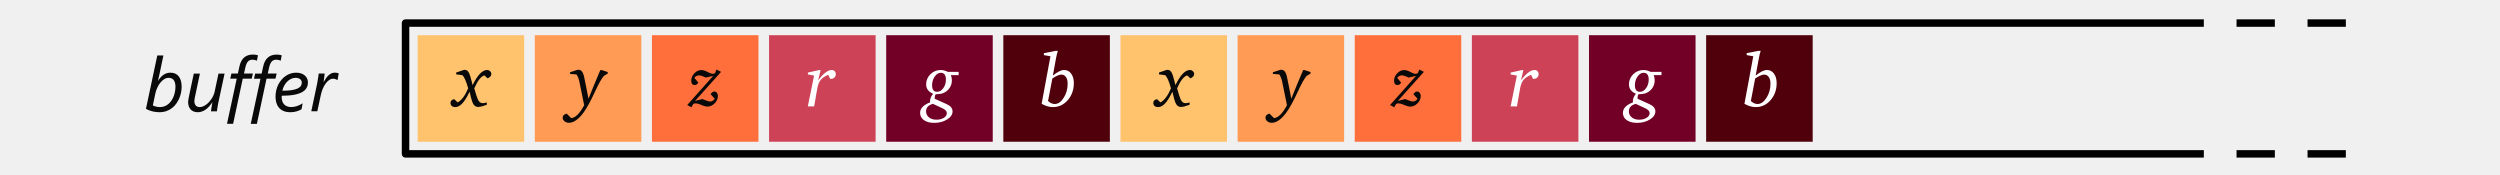
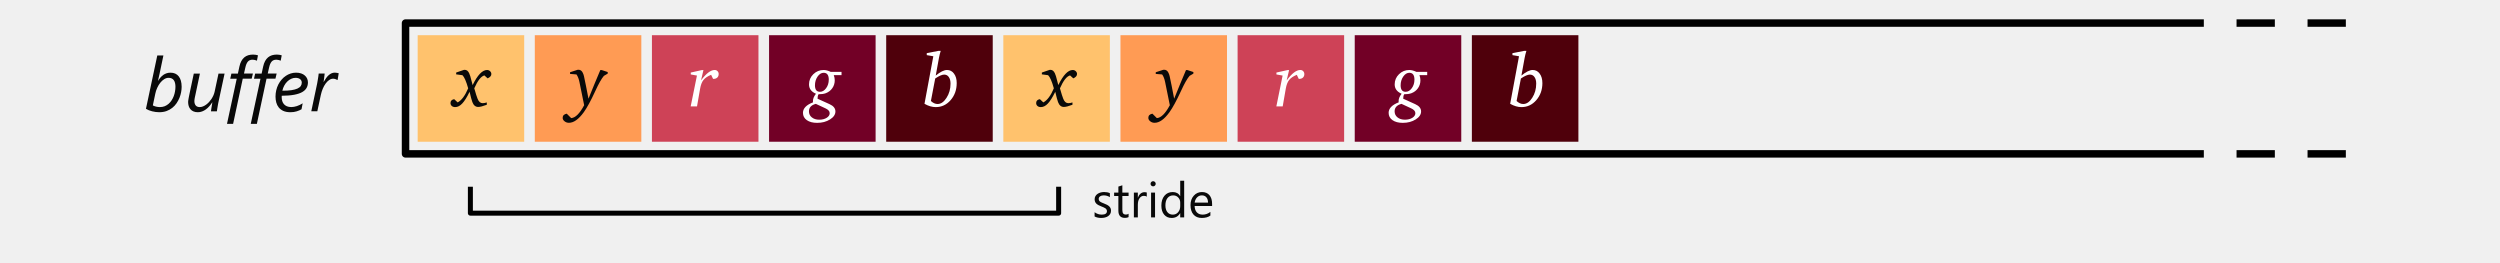
- <svg xmlns="http://www.w3.org/2000/svg" width="200mm" height="14mm" viewBox="0 0 150 10.5" version="1.1" id="svg45051" xml:space="preserve">
+ <svg xmlns="http://www.w3.org/2000/svg" width="200mm" height="21mm" viewBox="0 0 150 15.75" version="1.1" id="svg45051" xml:space="preserve">
  <defs id="defs45048">
    <clipPath clipPathUnits="userSpaceOnUse" id="clipPath36213">
      <path style="fill:#c8c8c8;fill-opacity:1;stroke:none;stroke-width:0.266;stroke-linejoin:round;stroke-dasharray:none;stroke-opacity:1" d="m 1.693,1.552 v 4.792 l 5.322,2.779e-4 V 1.301 Z" id="path36215" />
    </clipPath>
    <g id="id-33d38a86-213f-4216-83fe-e5d3aaf5a9a0-7">
      <g id="id-63081c7e-d8f8-4499-af6a-5584df8cef2c-8" />
      <g id="id-89c9330e-e3e8-40ee-a9c4-adcd40504994-4">
        <path d="m 2.578,-6.812 c 0,0 0,-0.109 -0.141,-0.109 -0.219,0 -0.953,0.078 -1.219,0.109 -0.078,0 -0.188,0.016 -0.188,0.203 0,0.109 0.109,0.109 0.25,0.109 0.484,0 0.5,0.094 0.5,0.172 L 1.75,-6.125 0.484,-1.141 C 0.453,-1.031 0.438,-0.969 0.438,-0.812 c 0,0.578 0.438,0.922 0.906,0.922 0.328,0 0.578,-0.203 0.75,-0.562 0.172,-0.375 0.297,-0.953 0.297,-0.969 0,-0.109 -0.094,-0.109 -0.125,-0.109 -0.094,0 -0.109,0.047 -0.125,0.188 C 1.969,-0.703 1.781,-0.109 1.375,-0.109 c -0.297,0 -0.297,-0.312 -0.297,-0.453 0,-0.25 0.016,-0.297 0.062,-0.484 z m 0,0" id="id-afb6c5ea-f609-4038-81a3-b442c04c5ccb-0" />
      </g>
    </g>
    <g id="id-55b47f2a-5c53-4407-8cc8-4ebd0b246e83-4">
      <g id="id-22311807-f4f7-4eb3-8e47-32da44d9ab5c-0" />
      <g id="id-e0a4b2e1-1d49-41ac-8a2b-695fdf429c38-1">
        <path d="m 4.75,-2.359 c 0,-1.562 -0.922,-2.047 -1.656,-2.047 -1.375,0 -2.688,1.422 -2.688,2.828 0,0.938 0.594,1.688 1.625,1.688 0.625,0 1.344,-0.234 2.094,-0.844 0.125,0.531 0.453,0.844 0.906,0.844 0.531,0 0.844,-0.547 0.844,-0.703 0,-0.078 -0.062,-0.109 -0.125,-0.109 -0.062,0 -0.094,0.031 -0.125,0.109 -0.188,0.484 -0.547,0.484 -0.562,0.484 -0.312,0 -0.312,-0.781 -0.312,-1.016 0,-0.203 0,-0.234 0.109,-0.344 C 5.797,-2.656 6,-3.812 6,-3.812 6,-3.844 5.984,-3.922 5.875,-3.922 c -0.094,0 -0.094,0.031 -0.141,0.219 -0.188,0.625 -0.516,1.375 -0.984,1.969 z m -0.656,1.375 c -0.891,0.766 -1.656,0.875 -2.047,0.875 -0.594,0 -0.906,-0.453 -0.906,-1.094 0,-0.484 0.266,-1.562 0.578,-2.062 C 2.188,-4 2.734,-4.188 3.078,-4.188 c 0.984,0 0.984,1.312 0.984,2.078 0,0.375 0,0.953 0.031,1.125 z m 0,0" id="id-91dcec1b-b5af-4567-bde2-8eff75e689b9-5" />
      </g>
    </g>
  </defs>
  <g id="layer1">
-     <g aria-label="buffer" transform="scale(1.000053,0.9999469)" id="text2075" style="font-size:4.527px;line-height:1.25;font-family:'Lucida Console';-inkscape-font-specification:'Lucida Console';letter-spacing:0px;word-spacing:0px;fill:#090909;stroke-width:0.255">
-       <path d="m 10.898,5.207 q 0,0.15 -0.031,0.323 -0.031,0.17 -0.099,0.34 -0.069,0.168 -0.175,0.325 -0.106,0.157 -0.256,0.276 -0.148,0.119 -0.345,0.192 -0.195,0.071 -0.442,0.071 -0.102,0 -0.21,-0.015 Q 9.232,6.706 9.128,6.679 9.024,6.652 8.929,6.615 8.834,6.577 8.757,6.529 L 9.437,3.328 H 9.804 L 9.577,4.411 Q 9.552,4.52 9.526,4.639 9.502,4.758 9.477,4.851 h 0.004 q 0.071,-0.113 0.15,-0.203 0.08,-0.091 0.17,-0.155 0.093,-0.064 0.197,-0.097 0.106,-0.035 0.23,-0.035 0.323,0 0.495,0.221 0.175,0.221 0.175,0.626 z m -0.371,0.009 q 0,-0.126 -0.024,-0.228 -0.022,-0.102 -0.073,-0.172 -0.049,-0.071 -0.126,-0.108 -0.077,-0.038 -0.188,-0.038 -0.139,0 -0.267,0.082 Q 9.72,4.833 9.614,4.968 9.508,5.103 9.431,5.273 9.353,5.443 9.318,5.62 L 9.17,6.325 q 0.075,0.042 0.188,0.071 0.115,0.029 0.236,0.029 0.157,0 0.287,-0.051 0.13,-0.053 0.234,-0.144 0.104,-0.091 0.181,-0.21 0.077,-0.119 0.128,-0.252 0.051,-0.135 0.075,-0.276 0.027,-0.144 0.027,-0.276 z" style="font-style:italic;font-family:'Segoe UI';-inkscape-font-specification:'Segoe UI Italic'" id="path5004" />
-       <path d="m 13.126,6.036 q -0.02,0.086 -0.038,0.179 -0.015,0.093 -0.031,0.179 -0.015,0.086 -0.027,0.161 -0.011,0.075 -0.018,0.124 h -0.354 q 0.011,-0.086 0.024,-0.179 0.015,-0.095 0.029,-0.175 0.015,-0.093 0.029,-0.181 h -0.009 q -0.077,0.122 -0.172,0.23 -0.093,0.106 -0.203,0.188 -0.108,0.08 -0.232,0.126 -0.122,0.046 -0.254,0.046 -0.146,0 -0.256,-0.046 -0.108,-0.044 -0.181,-0.126 -0.073,-0.082 -0.111,-0.197 -0.035,-0.115 -0.035,-0.256 0,-0.029 0.009,-0.086 0.009,-0.057 0.02,-0.124 0.011,-0.066 0.024,-0.13 0.015,-0.066 0.024,-0.113 l 0.263,-1.24 h 0.367 l -0.281,1.326 q -0.009,0.035 -0.018,0.082 -0.009,0.046 -0.018,0.093 -0.007,0.046 -0.011,0.086 -0.004,0.038 -0.004,0.06 0,0.166 0.08,0.265 0.082,0.097 0.243,0.097 0.097,0 0.195,-0.04 0.097,-0.04 0.188,-0.106 0.093,-0.069 0.175,-0.157 0.082,-0.091 0.148,-0.19 0.066,-0.102 0.113,-0.208 0.046,-0.106 0.069,-0.203 l 0.236,-1.105 h 0.365 z" style="font-style:italic;font-family:'Segoe UI';-inkscape-font-specification:'Segoe UI Italic'" id="path5006" />
-       <path d="m 15.416,3.642 q -0.022,-0.011 -0.053,-0.02 -0.031,-0.011 -0.066,-0.02 -0.035,-0.009 -0.075,-0.013 -0.038,-0.007 -0.073,-0.007 -0.181,0 -0.281,0.119 -0.097,0.117 -0.148,0.351 l -0.082,0.362 h 0.535 l -0.073,0.307 h -0.535 l -0.579,2.708 h -0.367 l 0.584,-2.708 h -0.389 l 0.069,-0.307 h 0.389 l 0.091,-0.42 q 0.042,-0.195 0.117,-0.332 0.075,-0.137 0.179,-0.223 0.104,-0.086 0.234,-0.126 0.133,-0.04 0.29,-0.04 0.082,0 0.159,0.013 0.08,0.013 0.135,0.031 z" style="font-style:italic;font-family:'Segoe UI';-inkscape-font-specification:'Segoe UI Italic'" id="path5008" />
-       <path d="m 16.842,3.642 q -0.022,-0.011 -0.053,-0.02 -0.031,-0.011 -0.066,-0.02 -0.035,-0.009 -0.075,-0.013 -0.038,-0.007 -0.073,-0.007 -0.181,0 -0.281,0.119 -0.097,0.117 -0.148,0.351 l -0.082,0.362 h 0.535 l -0.073,0.307 H 15.991 L 15.412,7.431 H 15.045 L 15.628,4.723 h -0.389 l 0.069,-0.307 h 0.389 l 0.091,-0.42 q 0.042,-0.195 0.117,-0.332 0.075,-0.137 0.179,-0.223 0.104,-0.086 0.234,-0.126 0.133,-0.04 0.29,-0.04 0.082,0 0.159,0.013 0.08,0.013 0.135,0.031 z" style="font-style:italic;font-family:'Segoe UI';-inkscape-font-specification:'Segoe UI Italic'" id="path5010" />
-       <path d="m 18.475,4.946 q 0,0.179 -0.08,0.327 -0.08,0.146 -0.263,0.252 -0.183,0.104 -0.484,0.161 -0.301,0.057 -0.743,0.06 -0.004,0.024 -0.004,0.051 0,0.024 0,0.044 0,0.119 0.033,0.225 0.033,0.106 0.102,0.186 0.071,0.08 0.179,0.126 0.111,0.046 0.261,0.046 0.153,0 0.334,-0.057 0.183,-0.06 0.349,-0.168 l -0.069,0.358 q -0.122,0.071 -0.29,0.124 -0.168,0.053 -0.376,0.053 -0.25,0 -0.422,-0.077 -0.17,-0.077 -0.276,-0.206 -0.104,-0.13 -0.15,-0.298 -0.046,-0.17 -0.046,-0.356 0,-0.199 0.044,-0.382 0.044,-0.186 0.124,-0.345 0.082,-0.159 0.195,-0.29 0.113,-0.133 0.25,-0.225 0.137,-0.093 0.294,-0.144 0.157,-0.051 0.325,-0.051 0.175,0 0.307,0.046 0.135,0.046 0.223,0.128 0.091,0.08 0.137,0.186 0.046,0.106 0.046,0.225 z m -0.369,0.018 q 0,-0.139 -0.104,-0.217 -0.102,-0.077 -0.272,-0.077 -0.135,0 -0.261,0.06 -0.126,0.057 -0.232,0.161 -0.106,0.102 -0.183,0.245 -0.077,0.141 -0.113,0.307 0.316,0 0.537,-0.031 0.221,-0.033 0.36,-0.095 0.139,-0.062 0.203,-0.15 0.064,-0.091 0.064,-0.203 z" style="font-style:italic;font-family:'Segoe UI';-inkscape-font-specification:'Segoe UI Italic'" id="path5012" />
-       <path d="m 20.255,4.8 h -0.009 q -0.044,-0.027 -0.117,-0.051 -0.071,-0.027 -0.141,-0.027 -0.128,0 -0.245,0.084 -0.117,0.082 -0.214,0.219 -0.095,0.135 -0.168,0.309 -0.071,0.175 -0.111,0.358 l -0.212,0.986 h -0.362 l 0.318,-1.503 q 0.02,-0.093 0.04,-0.195 0.02,-0.102 0.035,-0.203 0.018,-0.102 0.031,-0.195 0.013,-0.093 0.02,-0.168 h 0.358 q -0.007,0.066 -0.015,0.141 -0.009,0.073 -0.018,0.144 -0.009,0.069 -0.018,0.126 -0.009,0.055 -0.013,0.086 h 0.009 q 0.071,-0.126 0.144,-0.228 0.073,-0.102 0.153,-0.172 0.082,-0.073 0.172,-0.113 0.091,-0.04 0.197,-0.04 0.062,0 0.122,0.013 0.062,0.011 0.111,0.024 z" style="font-style:italic;font-family:'Segoe UI';-inkscape-font-specification:'Segoe UI Italic'" id="path5014" />
+     <g aria-label="buffer" transform="scale(1.000053,0.9999469)" id="text2075" style="font-size:4.527px;line-height:1.25;font-family:'Lucida Console';-inkscape-font-specification:'Lucida Console';letter-spacing:0px;word-spacing:0px;fill:#090909;fill-opacity:1;stroke-width:0.255">
+       <path d="m 10.898,5.207 q 0,0.15 -0.031,0.323 -0.031,0.17 -0.099,0.34 -0.069,0.168 -0.175,0.325 -0.106,0.157 -0.256,0.276 -0.148,0.119 -0.345,0.192 -0.195,0.071 -0.442,0.071 -0.102,0 -0.21,-0.015 Q 9.232,6.706 9.128,6.679 9.024,6.652 8.929,6.615 8.834,6.577 8.757,6.529 L 9.437,3.328 H 9.804 L 9.577,4.411 Q 9.552,4.52 9.526,4.639 9.502,4.758 9.477,4.851 h 0.004 q 0.071,-0.113 0.15,-0.203 0.08,-0.091 0.17,-0.155 0.093,-0.064 0.197,-0.097 0.106,-0.035 0.23,-0.035 0.323,0 0.495,0.221 0.175,0.221 0.175,0.626 z m -0.371,0.009 q 0,-0.126 -0.024,-0.228 -0.022,-0.102 -0.073,-0.172 -0.049,-0.071 -0.126,-0.108 -0.077,-0.038 -0.188,-0.038 -0.139,0 -0.267,0.082 Q 9.72,4.833 9.614,4.968 9.508,5.103 9.431,5.273 9.353,5.443 9.318,5.62 L 9.17,6.325 q 0.075,0.042 0.188,0.071 0.115,0.029 0.236,0.029 0.157,0 0.287,-0.051 0.13,-0.053 0.234,-0.144 0.104,-0.091 0.181,-0.21 0.077,-0.119 0.128,-0.252 0.051,-0.135 0.075,-0.276 0.027,-0.144 0.027,-0.276 z" style="font-style:italic;font-family:'Segoe UI';-inkscape-font-specification:'Segoe UI Italic';fill:#090909;fill-opacity:1" id="path5004" />
+       <path d="m 13.126,6.036 q -0.02,0.086 -0.038,0.179 -0.015,0.093 -0.031,0.179 -0.015,0.086 -0.027,0.161 -0.011,0.075 -0.018,0.124 h -0.354 q 0.011,-0.086 0.024,-0.179 0.015,-0.095 0.029,-0.175 0.015,-0.093 0.029,-0.181 h -0.009 q -0.077,0.122 -0.172,0.23 -0.093,0.106 -0.203,0.188 -0.108,0.08 -0.232,0.126 -0.122,0.046 -0.254,0.046 -0.146,0 -0.256,-0.046 -0.108,-0.044 -0.181,-0.126 -0.073,-0.082 -0.111,-0.197 -0.035,-0.115 -0.035,-0.256 0,-0.029 0.009,-0.086 0.009,-0.057 0.02,-0.124 0.011,-0.066 0.024,-0.13 0.015,-0.066 0.024,-0.113 l 0.263,-1.24 h 0.367 l -0.281,1.326 q -0.009,0.035 -0.018,0.082 -0.009,0.046 -0.018,0.093 -0.007,0.046 -0.011,0.086 -0.004,0.038 -0.004,0.06 0,0.166 0.08,0.265 0.082,0.097 0.243,0.097 0.097,0 0.195,-0.04 0.097,-0.04 0.188,-0.106 0.093,-0.069 0.175,-0.157 0.082,-0.091 0.148,-0.19 0.066,-0.102 0.113,-0.208 0.046,-0.106 0.069,-0.203 l 0.236,-1.105 h 0.365 z" style="font-style:italic;font-family:'Segoe UI';-inkscape-font-specification:'Segoe UI Italic';fill:#090909;fill-opacity:1" id="path5006" />
+       <path d="m 15.416,3.642 q -0.022,-0.011 -0.053,-0.02 -0.031,-0.011 -0.066,-0.02 -0.035,-0.009 -0.075,-0.013 -0.038,-0.007 -0.073,-0.007 -0.181,0 -0.281,0.119 -0.097,0.117 -0.148,0.351 l -0.082,0.362 h 0.535 l -0.073,0.307 H 14.565 L 13.986,7.431 h -0.367 l 0.584,-2.708 h -0.389 l 0.069,-0.307 h 0.389 l 0.091,-0.42 q 0.042,-0.195 0.117,-0.332 0.075,-0.137 0.179,-0.223 0.104,-0.086 0.234,-0.126 0.133,-0.04 0.29,-0.04 0.082,0 0.159,0.013 0.08,0.013 0.135,0.031 z" style="font-style:italic;font-family:'Segoe UI';-inkscape-font-specification:'Segoe UI Italic';fill:#090909;fill-opacity:1" id="path5008" />
+       <path d="M 16.842,3.642 Q 16.82,3.631 16.789,3.622 16.758,3.611 16.723,3.602 16.687,3.593 16.647,3.589 q -0.038,-0.007 -0.073,-0.007 -0.181,0 -0.281,0.119 -0.097,0.117 -0.148,0.351 l -0.082,0.362 h 0.535 l -0.073,0.307 H 15.991 L 15.412,7.431 H 15.045 L 15.628,4.723 h -0.389 l 0.069,-0.307 h 0.389 l 0.091,-0.42 q 0.042,-0.195 0.117,-0.332 0.075,-0.137 0.179,-0.223 0.104,-0.086 0.234,-0.126 0.133,-0.04 0.29,-0.04 0.082,0 0.159,0.013 0.08,0.013 0.135,0.031 z" style="font-style:italic;font-family:'Segoe UI';-inkscape-font-specification:'Segoe UI Italic';fill:#090909;fill-opacity:1" id="path5010" />
+       <path d="m 18.475,4.946 q 0,0.179 -0.08,0.327 -0.08,0.146 -0.263,0.252 -0.183,0.104 -0.484,0.161 -0.301,0.057 -0.743,0.06 -0.004,0.024 -0.004,0.051 0,0.024 0,0.044 0,0.119 0.033,0.225 0.033,0.106 0.102,0.186 0.071,0.08 0.179,0.126 0.111,0.046 0.261,0.046 0.153,0 0.334,-0.057 0.183,-0.06 0.349,-0.168 l -0.069,0.358 q -0.122,0.071 -0.29,0.124 -0.168,0.053 -0.376,0.053 -0.25,0 -0.422,-0.077 -0.17,-0.077 -0.276,-0.206 -0.104,-0.13 -0.15,-0.298 -0.046,-0.17 -0.046,-0.356 0,-0.199 0.044,-0.382 0.044,-0.186 0.124,-0.345 0.082,-0.159 0.195,-0.29 0.113,-0.133 0.25,-0.225 0.137,-0.093 0.294,-0.144 0.157,-0.051 0.325,-0.051 0.175,0 0.307,0.046 0.135,0.046 0.223,0.128 0.091,0.08 0.137,0.186 0.046,0.106 0.046,0.225 z m -0.369,0.018 q 0,-0.139 -0.104,-0.217 -0.102,-0.077 -0.272,-0.077 -0.135,0 -0.261,0.06 -0.126,0.057 -0.232,0.161 -0.106,0.102 -0.183,0.245 -0.077,0.141 -0.113,0.307 0.316,0 0.537,-0.031 0.221,-0.033 0.36,-0.095 0.139,-0.062 0.203,-0.15 0.064,-0.091 0.064,-0.203 z" style="font-style:italic;font-family:'Segoe UI';-inkscape-font-specification:'Segoe UI Italic';fill:#090909;fill-opacity:1" id="path5012" />
+       <path d="m 20.255,4.8 h -0.009 q -0.044,-0.027 -0.117,-0.051 -0.071,-0.027 -0.141,-0.027 -0.128,0 -0.245,0.084 -0.117,0.082 -0.214,0.219 -0.095,0.135 -0.168,0.309 -0.071,0.175 -0.111,0.358 l -0.212,0.986 h -0.362 l 0.318,-1.503 q 0.02,-0.093 0.04,-0.195 0.02,-0.102 0.035,-0.203 0.018,-0.102 0.031,-0.195 0.013,-0.093 0.02,-0.168 h 0.358 q -0.007,0.066 -0.015,0.141 -0.009,0.073 -0.018,0.144 -0.009,0.069 -0.018,0.126 -0.009,0.055 -0.013,0.086 h 0.009 q 0.071,-0.126 0.144,-0.228 0.073,-0.102 0.153,-0.172 0.082,-0.073 0.172,-0.113 0.091,-0.04 0.197,-0.04 0.062,0 0.122,0.013 0.062,0.011 0.111,0.024 z" style="font-style:italic;font-family:'Segoe UI';-inkscape-font-specification:'Segoe UI Italic';fill:#090909;fill-opacity:1" id="path5014" />
    </g>
    <rect style="opacity:1;fill:#ffc26d;fill-opacity:1;stroke-width:0.3;stroke-linejoin:round" id="rect732" width="6.392" height="6.392" x="25.06" y="2.112" rx="0" ry="0" />
    <rect style="opacity:1;fill:#ff9b54;fill-opacity:1;stroke-width:0.3;stroke-linejoin:round" id="rect2317" width="6.392" height="6.392" x="32.088" y="2.112" rx="0" ry="0" />
-     <rect style="opacity:1;fill:#ff6f3b;fill-opacity:1;stroke-width:0.3;stroke-linejoin:round" id="rect2319" width="6.392" height="6.392" x="39.116" y="2.112" rx="0" ry="0" />
-     <rect style="opacity:1;fill:#ce4257;fill-opacity:1;stroke-width:0.3;stroke-linejoin:round" id="rect2321" width="6.392" height="6.392" x="46.144" y="2.112" rx="0" ry="0" />
-     <rect style="opacity:1;fill:#720026;fill-opacity:1;stroke-width:0.3;stroke-linejoin:round" id="rect2323" width="6.392" height="6.392" x="53.172" y="2.112" rx="0" ry="0" />
-     <rect style="opacity:1;fill:#4f000b;fill-opacity:1;stroke-width:0.3;stroke-linejoin:round" id="rect2325" width="6.392" height="6.392" x="60.2" y="2.112" rx="0" ry="0" />
-     <rect style="opacity:1;fill:#ffc26d;fill-opacity:1;stroke-width:0.3;stroke-linejoin:round" id="rect3224" width="6.392" height="6.392" x="67.228" y="2.112" rx="0" ry="0" />
-     <rect style="opacity:1;fill:#ff9b54;fill-opacity:1;stroke-width:0.3;stroke-linejoin:round" id="rect3226" width="6.392" height="6.392" x="74.256" y="2.112" rx="0" ry="0" />
-     <rect style="opacity:1;fill:#ff6f3b;fill-opacity:1;stroke-width:0.3;stroke-linejoin:round" id="rect3228" width="6.392" height="6.392" x="81.284" y="2.112" rx="0" ry="0" />
-     <rect style="opacity:1;fill:#ce4257;fill-opacity:1;stroke-width:0.3;stroke-linejoin:round" id="rect3230" width="6.392" height="6.392" x="88.312" y="2.112" rx="0" ry="0" />
-     <rect style="opacity:1;fill:#720026;fill-opacity:1;stroke-width:0.3;stroke-linejoin:round" id="rect3232" width="6.392" height="6.392" x="95.341" y="2.112" rx="0" ry="0" />
-     <rect style="opacity:1;fill:#4f000b;fill-opacity:1;stroke-width:0.3;stroke-linejoin:round" id="rect3234" width="6.392" height="6.392" x="102.369" y="2.112" rx="0" ry="0" />
-     <g id="g2047" transform="translate(5.65788,-19.23968)">
+     <rect style="opacity:1;fill:#ce4257;fill-opacity:1;stroke-width:0.3;stroke-linejoin:round" id="rect2321" width="6.392" height="6.392" x="39.116" y="2.112" rx="0" ry="0" />
+     <rect style="opacity:1;fill:#720026;fill-opacity:1;stroke-width:0.3;stroke-linejoin:round" id="rect2323" width="6.392" height="6.392" x="46.144" y="2.112" rx="0" ry="0" />
+     <rect style="opacity:1;fill:#4f000b;fill-opacity:1;stroke-width:0.3;stroke-linejoin:round" id="rect2325" width="6.392" height="6.392" x="53.172" y="2.112" rx="0" ry="0" />
+     <rect style="opacity:1;fill:#ffc26d;fill-opacity:1;stroke-width:0.3;stroke-linejoin:round" id="rect3224" width="6.392" height="6.392" x="60.2" y="2.112" rx="0" ry="0" />
+     <rect style="opacity:1;fill:#ff9b54;fill-opacity:1;stroke-width:0.3;stroke-linejoin:round" id="rect3226" width="6.392" height="6.392" x="67.228" y="2.112" rx="0" ry="0" />
+     <rect style="opacity:1;fill:#ce4257;fill-opacity:1;stroke-width:0.3;stroke-linejoin:round" id="rect3230" width="6.392" height="6.392" x="74.256" y="2.112" rx="0" ry="0" />
+     <rect style="opacity:1;fill:#720026;fill-opacity:1;stroke-width:0.3;stroke-linejoin:round" id="rect3232" width="6.392" height="6.392" x="81.284" y="2.112" rx="0" ry="0" />
+     <rect style="opacity:1;fill:#4f000b;fill-opacity:1;stroke-width:0.3;stroke-linejoin:round" id="rect3234" width="6.392" height="6.392" x="88.312" y="2.112" rx="0" ry="0" />
+     <g id="g2047" transform="translate(5.65788,-19.23968)" style="stroke:#000000;stroke-opacity:1">
      <path style="opacity:1;fill:none;fill-opacity:1;stroke:#000000;stroke-width:0.45;stroke-linejoin:round;stroke-dasharray:none;stroke-opacity:1" d="M 126.572,28.472 H 18.674 l -1e-6,-7.848 H 126.572" id="path1936" />
      <path style="opacity:1;fill:none;fill-opacity:1;stroke:#000000;stroke-width:0.45;stroke-linejoin:round;stroke-dasharray:none;stroke-opacity:1" d="m 130.833,28.472 h -2.298 m 0,-7.848 h 2.298" id="path2036" />
      <path style="opacity:1;fill:none;fill-opacity:1;stroke:#000000;stroke-width:0.45;stroke-linejoin:round;stroke-dasharray:none;stroke-opacity:1" d="m 135.093,28.472 h -2.298 m 0,-7.848 h 2.298" id="path2042" />
    </g>
    <g aria-label="x" transform="scale(1.000053,0.9999469)" id="text3460" style="font-size:4.527px;line-height:1.25;font-family:'Lucida Console';-inkscape-font-specification:'Lucida Console';letter-spacing:0px;word-spacing:0px;fill:#090909;stroke-width:0.255">
-       <path d="m 29.479,4.444 q 0,0.158 -0.222,0.258 l -0.195,-0.177 q -0.303,0.081 -0.607,0.774 0.131,0.466 0.199,0.629 0.104,0.263 0.303,0.263 0.109,0 0.249,-0.045 v 0.14 q -0.344,0.131 -0.516,0.131 -0.24,0 -0.349,-0.29 -0.059,-0.154 -0.167,-0.62 -0.24,0.493 -0.444,0.706 -0.199,0.213 -0.421,0.213 -0.127,0 -0.204,-0.068 -0.077,-0.068 -0.077,-0.177 0,-0.19 0.222,-0.231 l 0.208,0.195 Q 27.813,5.956 28.089,5.299 27.912,4.67 27.745,4.512 L 27.369,4.462 V 4.353 L 27.826,4.195 q 0.023,-0.005 0.059,-0.005 0.167,0 0.263,0.204 0.041,0.091 0.068,0.181 0.027,0.091 0.14,0.53 0.444,-0.905 0.865,-0.905 0.109,0 0.181,0.072 0.077,0.068 0.077,0.172 z" style="font-style:italic;font-family:'Charter ITC TT';-inkscape-font-specification:'Charter ITC TT Italic'" id="path5017" />
+       <path d="m 29.479,4.444 q 0,0.158 -0.222,0.258 l -0.195,-0.177 q -0.303,0.081 -0.607,0.774 0.131,0.466 0.199,0.629 0.104,0.263 0.303,0.263 0.109,0 0.249,-0.045 V 6.286 q -0.344,0.131 -0.516,0.131 -0.24,0 -0.349,-0.29 -0.059,-0.154 -0.167,-0.62 -0.24,0.493 -0.444,0.706 -0.199,0.213 -0.421,0.213 -0.127,0 -0.204,-0.068 -0.077,-0.068 -0.077,-0.177 0,-0.19 0.222,-0.231 l 0.208,0.195 Q 27.813,5.956 28.089,5.299 27.912,4.67 27.745,4.512 L 27.369,4.462 V 4.353 L 27.826,4.195 q 0.023,-0.005 0.059,-0.005 0.167,0 0.263,0.204 0.041,0.091 0.068,0.181 0.027,0.091 0.14,0.53 0.444,-0.905 0.865,-0.905 0.109,0 0.181,0.072 0.077,0.068 0.077,0.172 z" style="font-style:italic;font-family:'Charter ITC TT';-inkscape-font-specification:'Charter ITC TT Italic'" id="path5017" />
    </g>
    <g aria-label="y" transform="scale(1.000053,0.9999469)" id="text3841" style="font-size:4.527px;line-height:1.25;font-family:'Lucida Console';-inkscape-font-specification:'Lucida Console';letter-spacing:0px;word-spacing:0px;fill:#090909;stroke-width:0.255">
      <path d="m 36.461,4.417 -0.231,0.136 q -0.213,0.249 -0.516,0.914 -0.398,0.865 -0.693,1.272 -0.457,0.629 -0.887,0.629 -0.154,0 -0.263,-0.091 -0.113,-0.086 -0.113,-0.208 0,-0.199 0.244,-0.249 l 0.267,0.267 q 0.38,-0.027 0.779,-0.774 L 34.768,4.937 Q 34.709,4.639 34.587,4.467 l -0.385,-0.032 v -0.1 l 0.444,-0.145 q 0.023,-0.005 0.059,-0.005 0.177,0 0.263,0.19 0.045,0.095 0.068,0.195 0.032,0.131 0.122,0.588 l 0.149,0.765 Q 35.642,5.087 36.017,4.204 h 0.086 l 0.358,0.118 z" style="font-style:italic;font-family:'Charter ITC TT';-inkscape-font-specification:'Charter ITC TT Italic'" id="path5020" />
    </g>
-     <g aria-label="z" transform="scale(1.000053,0.9999469)" id="text3845" style="font-size:4.527px;line-height:1.25;font-family:'Lucida Console';-inkscape-font-specification:'Lucida Console';letter-spacing:0px;word-spacing:0px;fill:#090909;stroke-width:0.255">
-       <path d="M 43.262,4.313 41.701,6.055 42.14,5.942 q 0.349,0.149 0.471,0.149 0.154,0 0.272,-0.163 L 42.633,5.653 q 0.1,-0.163 0.222,-0.163 0.091,0 0.154,0.077 0.063,0.077 0.063,0.19 0,0.249 -0.195,0.444 -0.19,0.195 -0.435,0.195 -0.104,0 -0.24,-0.05 -0.118,-0.045 -0.231,-0.091 -0.149,-0.054 -0.244,-0.054 -0.054,0 -0.136,0.041 l -0.109,0.195 -0.249,-0.136 1.557,-1.747 -0.448,0.1 q -0.263,-0.131 -0.403,-0.131 -0.163,0 -0.281,0.145 l 0.24,0.29 q -0.091,0.145 -0.213,0.145 -0.213,0 -0.213,-0.263 0,-0.244 0.186,-0.439 0.19,-0.199 0.426,-0.199 0.149,0 0.412,0.136 0.172,0.091 0.263,0.091 0.054,0 0.14,-0.036 l 0.086,-0.222 z" style="font-style:italic;font-family:'Charter ITC TT';-inkscape-font-specification:'Charter ITC TT Italic'" id="path5023" />
+     <g aria-label="r" transform="matrix(1.000053,0,0,0.9999469,-7.028103,0)" id="text3849" style="font-size:4.527px;line-height:1.25;font-family:'Lucida Console';-inkscape-font-specification:'Lucida Console';letter-spacing:0px;word-spacing:0px;fill:#ffffff;stroke-width:0.255">
+       <path d="m 50.145,4.444 q 0,0.131 -0.086,0.213 -0.086,0.077 -0.226,0.077 H 49.81 L 49.693,4.489 Q 49.38,4.616 49.236,4.797 49.091,4.978 49.032,5.322 L 48.846,6.386 H 48.466 L 48.842,4.534 48.471,4.467 V 4.353 l 0.67,-0.149 h 0.091 l -0.145,0.62 q 0.462,-0.625 0.819,-0.625 0.104,0 0.172,0.072 0.068,0.068 0.068,0.172 z" style="font-style:italic;font-family:'Charter ITC TT';-inkscape-font-specification:'Charter ITC TT Italic'" id="path5026" />
    </g>
-     <g aria-label="r" transform="scale(1.000053,0.9999469)" id="text3849" style="font-size:4.527px;line-height:1.25;font-family:'Lucida Console';-inkscape-font-specification:'Lucida Console';letter-spacing:0px;word-spacing:0px;fill:#ffffff;stroke-width:0.255">
-       <path d="m 50.145,4.444 q 0,0.131 -0.086,0.213 -0.086,0.077 -0.226,0.077 h -0.023 L 49.693,4.489 q -0.312,0.127 -0.457,0.308 -0.145,0.181 -0.204,0.525 l -0.186,1.064 h -0.38 l 0.376,-1.851 -0.371,-0.068 v -0.113 l 0.67,-0.149 h 0.091 l -0.145,0.62 q 0.462,-0.625 0.819,-0.625 0.104,0 0.172,0.072 0.068,0.068 0.068,0.172 z" style="font-style:italic;font-family:'Charter ITC TT';-inkscape-font-specification:'Charter ITC TT Italic'" id="path5026" />
-     </g>
-     <g aria-label="g" transform="scale(1.000053,0.9999469)" id="text3853" style="font-size:4.527px;line-height:1.25;font-family:'Lucida Console';-inkscape-font-specification:'Lucida Console';letter-spacing:0px;word-spacing:0px;fill:#ffffff;stroke-width:0.255">
+     <g aria-label="g" transform="matrix(1.000053,0,0,0.9999469,-7.028103,0)" id="text3853" style="font-size:4.527px;line-height:1.25;font-family:'Lucida Console';-inkscape-font-specification:'Lucida Console';letter-spacing:0px;word-spacing:0px;fill:#ffffff;stroke-width:0.255">
      <path d="m 57.517,4.507 h -0.466 q 0.059,0.163 0.059,0.308 0,0.267 -0.145,0.475 -0.145,0.208 -0.394,0.303 -0.172,0.063 -0.435,0.063 -0.059,0.104 -0.059,0.267 l 0.72,0.326 q 0.353,0.158 0.353,0.439 0,0.276 -0.326,0.48 -0.326,0.204 -0.77,0.204 -0.389,0 -0.62,-0.163 -0.231,-0.163 -0.231,-0.439 0,-0.398 0.602,-0.629 -0.004,-0.036 -0.004,-0.077 0,-0.208 0.181,-0.439 -0.416,-0.177 -0.416,-0.561 0,-0.358 0.258,-0.611 0.258,-0.253 0.62,-0.253 0.19,0 0.426,0.113 h 0.647 z m -0.765,0.276 q 0,-0.416 -0.308,-0.416 -0.208,0 -0.367,0.231 -0.154,0.226 -0.154,0.521 0,0.389 0.299,0.389 0.213,0 0.371,-0.217 0.158,-0.217 0.158,-0.507 z m 0.054,2.005 q 0,-0.172 -0.258,-0.29 L 55.974,6.232 q -0.412,0.109 -0.412,0.448 0,0.226 0.172,0.362 0.172,0.14 0.448,0.14 0.263,0 0.444,-0.113 0.181,-0.113 0.181,-0.281 z" style="font-style:italic;font-family:'Charter ITC TT';-inkscape-font-specification:'Charter ITC TT Italic'" id="path5029" />
    </g>
-     <g aria-label="b" transform="scale(1.000053,0.9999469)" id="text3857" style="font-size:4.527px;line-height:1.25;font-family:'Lucida Console';-inkscape-font-specification:'Lucida Console';letter-spacing:0px;word-spacing:0px;fill:#ffffff;stroke-width:0.255">
+     <g aria-label="b" transform="matrix(1.000053,0,0,0.9999469,-7.028103,0)" id="text3857" style="font-size:4.527px;line-height:1.25;font-family:'Lucida Console';-inkscape-font-specification:'Lucida Console';letter-spacing:0px;word-spacing:0px;fill:#ffffff;stroke-width:0.255">
      <path d="m 64.427,4.983 q 0,0.607 -0.367,1.028 -0.362,0.416 -0.892,0.416 -0.326,0 -0.674,-0.199 l 0.53,-2.852 -0.394,-0.068 V 3.19 l 0.688,-0.136 h 0.149 q -0.068,0.217 -0.104,0.416 L 63.169,4.534 q 0.412,-0.335 0.674,-0.335 0.263,0 0.421,0.217 0.163,0.217 0.163,0.566 z m -0.371,0.036 q 0,-0.253 -0.104,-0.398 -0.1,-0.145 -0.276,-0.145 -0.19,0 -0.539,0.235 l -0.258,1.349 q 0.195,0.181 0.398,0.181 0.303,0 0.539,-0.371 0.24,-0.371 0.24,-0.851 z" style="font-style:italic;font-family:'Charter ITC TT';-inkscape-font-specification:'Charter ITC TT Italic'" id="path5032" />
    </g>
-     <g aria-label="x" transform="scale(1.000053,0.9999469)" id="text3863" style="font-size:4.527px;line-height:1.25;font-family:'Lucida Console';-inkscape-font-specification:'Lucida Console';letter-spacing:0px;word-spacing:0px;fill:#090909;stroke-width:0.255">
-       <path d="m 71.645,4.444 q 0,0.158 -0.222,0.258 l -0.195,-0.177 q -0.303,0.081 -0.607,0.774 0.131,0.466 0.199,0.629 0.104,0.263 0.303,0.263 0.109,0 0.249,-0.045 v 0.14 q -0.344,0.131 -0.516,0.131 -0.24,0 -0.349,-0.29 -0.059,-0.154 -0.167,-0.62 -0.24,0.493 -0.444,0.706 -0.199,0.213 -0.421,0.213 -0.127,0 -0.204,-0.068 -0.077,-0.068 -0.077,-0.177 0,-0.19 0.222,-0.231 l 0.208,0.195 Q 69.979,5.956 70.255,5.299 70.079,4.67 69.911,4.512 L 69.536,4.462 V 4.353 L 69.993,4.195 q 0.023,-0.005 0.059,-0.005 0.167,0 0.263,0.204 0.041,0.091 0.068,0.181 0.027,0.091 0.14,0.53 0.444,-0.905 0.865,-0.905 0.109,0 0.181,0.072 0.077,0.068 0.077,0.172 z" style="font-style:italic;font-family:'Charter ITC TT';-inkscape-font-specification:'Charter ITC TT Italic'" id="path5035" />
+     <g aria-label="x" transform="matrix(1.000053,0,0,0.9999469,-7.028103,0)" id="text3863" style="font-size:4.527px;line-height:1.25;font-family:'Lucida Console';-inkscape-font-specification:'Lucida Console';letter-spacing:0px;word-spacing:0px;fill:#090909;stroke-width:0.255">
+       <path d="m 71.645,4.444 q 0,0.158 -0.222,0.258 l -0.195,-0.177 q -0.303,0.081 -0.607,0.774 0.131,0.466 0.199,0.629 0.104,0.263 0.303,0.263 0.109,0 0.249,-0.045 V 6.286 q -0.344,0.131 -0.516,0.131 -0.24,0 -0.349,-0.29 -0.059,-0.154 -0.167,-0.62 -0.24,0.493 -0.444,0.706 -0.199,0.213 -0.421,0.213 -0.127,0 -0.204,-0.068 -0.077,-0.068 -0.077,-0.177 0,-0.19 0.222,-0.231 l 0.208,0.195 Q 69.979,5.956 70.255,5.299 70.079,4.67 69.911,4.512 L 69.536,4.462 V 4.353 L 69.993,4.195 q 0.023,-0.005 0.059,-0.005 0.167,0 0.263,0.204 0.041,0.091 0.068,0.181 0.027,0.091 0.14,0.53 0.444,-0.905 0.865,-0.905 0.109,0 0.181,0.072 0.077,0.068 0.077,0.172 z" style="font-style:italic;font-family:'Charter ITC TT';-inkscape-font-specification:'Charter ITC TT Italic'" id="path5035" />
    </g>
-     <g aria-label="y" transform="scale(1.000053,0.9999469)" id="text3867" style="font-size:4.527px;line-height:1.25;font-family:'Lucida Console';-inkscape-font-specification:'Lucida Console';letter-spacing:0px;word-spacing:0px;fill:#090909;stroke-width:0.255">
+     <g aria-label="y" transform="matrix(1.000053,0,0,0.9999469,-7.028103,0)" id="text3867" style="font-size:4.527px;line-height:1.25;font-family:'Lucida Console';-inkscape-font-specification:'Lucida Console';letter-spacing:0px;word-spacing:0px;fill:#090909;stroke-width:0.255">
      <path d="m 78.627,4.417 -0.231,0.136 q -0.213,0.249 -0.516,0.914 -0.398,0.865 -0.693,1.272 -0.457,0.629 -0.887,0.629 -0.154,0 -0.263,-0.091 -0.113,-0.086 -0.113,-0.208 0,-0.199 0.244,-0.249 l 0.267,0.267 q 0.38,-0.027 0.779,-0.774 L 76.934,4.937 Q 76.876,4.639 76.753,4.467 L 76.369,4.435 v -0.1 l 0.444,-0.145 q 0.023,-0.005 0.059,-0.005 0.177,0 0.263,0.19 0.045,0.095 0.068,0.195 0.032,0.131 0.122,0.588 L 77.473,5.924 Q 77.808,5.087 78.184,4.204 h 0.086 l 0.358,0.118 z" style="font-style:italic;font-family:'Charter ITC TT';-inkscape-font-specification:'Charter ITC TT Italic'" id="path5038" />
    </g>
-     <g aria-label="z" transform="scale(1.000053,0.9999469)" id="text3871" style="font-size:4.527px;line-height:1.25;font-family:'Lucida Console';-inkscape-font-specification:'Lucida Console';letter-spacing:0px;word-spacing:0px;fill:#090909;stroke-width:0.255">
-       <path d="M 85.429,4.313 83.867,6.055 84.306,5.942 q 0.349,0.149 0.471,0.149 0.154,0 0.272,-0.163 L 84.8,5.653 q 0.1,-0.163 0.222,-0.163 0.091,0 0.154,0.077 0.063,0.077 0.063,0.19 0,0.249 -0.195,0.444 -0.19,0.195 -0.435,0.195 -0.104,0 -0.24,-0.05 -0.118,-0.045 -0.231,-0.091 -0.149,-0.054 -0.244,-0.054 -0.054,0 -0.136,0.041 l -0.109,0.195 -0.249,-0.136 1.557,-1.747 -0.448,0.1 q -0.263,-0.131 -0.403,-0.131 -0.163,0 -0.281,0.145 l 0.24,0.29 q -0.091,0.145 -0.213,0.145 -0.213,0 -0.213,-0.263 0,-0.244 0.186,-0.439 0.19,-0.199 0.426,-0.199 0.149,0 0.412,0.136 0.172,0.091 0.263,0.091 0.054,0 0.14,-0.036 l 0.086,-0.222 z" style="font-style:italic;font-family:'Charter ITC TT';-inkscape-font-specification:'Charter ITC TT Italic'" id="path5041" />
+     <g aria-label="r" transform="matrix(1.000053,0,0,0.9999469,-14.05621,0)" id="text3875" style="font-size:4.527px;line-height:1.25;font-family:'Lucida Console';-inkscape-font-specification:'Lucida Console';letter-spacing:0px;word-spacing:0px;fill:#ffffff;stroke-width:0.255">
+       <path d="m 92.312,4.444 q 0,0.131 -0.086,0.213 -0.086,0.077 -0.226,0.077 h -0.023 L 91.859,4.489 Q 91.547,4.616 91.402,4.797 91.257,4.978 91.198,5.322 L 91.013,6.386 H 90.632 L 91.008,4.534 90.637,4.467 V 4.353 l 0.67,-0.149 h 0.091 L 91.252,4.824 q 0.462,-0.625 0.819,-0.625 0.104,0 0.172,0.072 0.068,0.068 0.068,0.172 z" style="font-style:italic;font-family:'Charter ITC TT';-inkscape-font-specification:'Charter ITC TT Italic'" id="path5044" />
    </g>
-     <g aria-label="r" transform="scale(1.000053,0.9999469)" id="text3875" style="font-size:4.527px;line-height:1.25;font-family:'Lucida Console';-inkscape-font-specification:'Lucida Console';letter-spacing:0px;word-spacing:0px;fill:#ffffff;stroke-width:0.255">
-       <path d="m 92.312,4.444 q 0,0.131 -0.086,0.213 -0.086,0.077 -0.226,0.077 h -0.023 L 91.859,4.489 q -0.312,0.127 -0.457,0.308 -0.145,0.181 -0.204,0.525 l -0.186,1.064 h -0.38 l 0.376,-1.851 -0.371,-0.068 v -0.113 l 0.67,-0.149 h 0.091 l -0.145,0.62 q 0.462,-0.625 0.819,-0.625 0.104,0 0.172,0.072 0.068,0.068 0.068,0.172 z" style="font-style:italic;font-family:'Charter ITC TT';-inkscape-font-specification:'Charter ITC TT Italic'" id="path5044" />
-     </g>
-     <g aria-label="g" transform="scale(1.000053,0.9999469)" id="text3879" style="font-size:4.527px;line-height:1.25;font-family:'Lucida Console';-inkscape-font-specification:'Lucida Console';letter-spacing:0px;word-spacing:0px;fill:#ffffff;stroke-width:0.255">
+     <g aria-label="g" transform="matrix(1.000053,0,0,0.9999469,-14.05621,0)" id="text3879" style="font-size:4.527px;line-height:1.25;font-family:'Lucida Console';-inkscape-font-specification:'Lucida Console';letter-spacing:0px;word-spacing:0px;fill:#ffffff;stroke-width:0.255">
      <path d="M 99.683,4.507 H 99.217 q 0.059,0.163 0.059,0.308 0,0.267 -0.145,0.475 -0.145,0.208 -0.394,0.303 -0.172,0.063 -0.435,0.063 -0.059,0.104 -0.059,0.267 l 0.72,0.326 q 0.353,0.158 0.353,0.439 0,0.276 -0.326,0.48 -0.326,0.204 -0.77,0.204 -0.389,0 -0.62,-0.163 -0.231,-0.163 -0.231,-0.439 0,-0.398 0.602,-0.629 -0.004,-0.036 -0.004,-0.077 0,-0.208 0.181,-0.439 -0.416,-0.177 -0.416,-0.561 0,-0.358 0.258,-0.611 0.258,-0.253 0.62,-0.253 0.19,0 0.426,0.113 h 0.647 z m -0.765,0.276 q 0,-0.416 -0.308,-0.416 -0.208,0 -0.367,0.231 -0.154,0.226 -0.154,0.521 0,0.389 0.299,0.389 0.213,0 0.371,-0.217 0.158,-0.217 0.158,-0.507 z m 0.054,2.005 q 0,-0.172 -0.258,-0.29 L 98.14,6.232 q -0.412,0.109 -0.412,0.448 0,0.226 0.172,0.362 0.172,0.14 0.448,0.14 0.263,0 0.444,-0.113 0.181,-0.113 0.181,-0.281 z" style="font-style:italic;font-family:'Charter ITC TT';-inkscape-font-specification:'Charter ITC TT Italic'" id="path5047" />
    </g>
-     <g aria-label="b" transform="scale(1.000053,0.9999469)" id="text3883" style="font-size:4.527px;line-height:1.25;font-family:'Lucida Console';-inkscape-font-specification:'Lucida Console';letter-spacing:0px;word-spacing:0px;fill:#ffffff;stroke-width:0.255">
+     <g aria-label="b" transform="matrix(1.000053,0,0,0.9999469,-14.05621,0)" id="text3883" style="font-size:4.527px;line-height:1.25;font-family:'Lucida Console';-inkscape-font-specification:'Lucida Console';letter-spacing:0px;word-spacing:0px;fill:#ffffff;stroke-width:0.255">
      <path d="m 106.594,4.983 q 0,0.607 -0.367,1.028 -0.362,0.416 -0.892,0.416 -0.326,0 -0.674,-0.199 l 0.53,-2.852 -0.394,-0.068 V 3.19 l 0.688,-0.136 h 0.149 q -0.068,0.217 -0.104,0.416 l -0.195,1.064 q 0.412,-0.335 0.674,-0.335 0.263,0 0.421,0.217 0.163,0.217 0.163,0.566 z m -0.371,0.036 q 0,-0.253 -0.104,-0.398 -0.1,-0.145 -0.276,-0.145 -0.19,0 -0.539,0.235 l -0.258,1.349 q 0.195,0.181 0.398,0.181 0.303,0 0.539,-0.371 0.24,-0.371 0.24,-0.851 z" style="font-style:italic;font-family:'Charter ITC TT';-inkscape-font-specification:'Charter ITC TT Italic'" id="path5050" />
    </g>
    <text xml:space="preserve" style="font-style:normal;font-variant:normal;font-weight:normal;font-stretch:normal;font-size:4.527px;line-height:1.25;font-family:'Lucida Console';-inkscape-font-specification:'Lucida Console';letter-spacing:0px;word-spacing:0px;fill:#090909;fill-opacity:1;stroke:none;stroke-width:0.255" x="8.617" y="-7.831" id="text4998" transform="scale(1.000053,0.9999469)">
      <tspan id="tspan4996" x="8.617" y="-7.831" style="font-style:italic;font-variant:normal;font-weight:normal;font-stretch:normal;font-family:'Segoe UI';-inkscape-font-specification:'Segoe UI Italic';fill:#090909;fill-opacity:1;stroke-width:0.255">buffer</tspan>
    </text>
    <text xml:space="preserve" style="font-style:normal;font-variant:normal;font-weight:normal;font-stretch:normal;font-size:4.527px;line-height:1.25;font-family:'Lucida Console';-inkscape-font-specification:'Lucida Console';letter-spacing:0px;word-spacing:0px;fill:#090909;fill-opacity:1;stroke:none;stroke-width:0.255" x="27.242" y="-8.125" id="text5002" transform="scale(1.000053,0.9999469)">
      <tspan id="tspan5000" x="27.242" y="-8.125" style="font-style:italic;font-variant:normal;font-weight:normal;font-stretch:normal;font-family:'Charter ITC TT';-inkscape-font-specification:'Charter ITC TT Italic';fill:#090909;fill-opacity:1;stroke-width:0.255">x</tspan>
    </text>
+     <path style="fill:none;stroke:#000000;stroke-width:0.3;stroke-linejoin:round;stroke-dasharray:none;stroke-opacity:1" d="m 28.223,11.203 v 1.586 l 35.295,0 v -1.586" id="path1632" />
+     <g aria-label="stride" transform="scale(1.000053,0.9999469)" id="text1636" style="font-size:2.969px;line-height:1.25;font-family:'Lucida Console';-inkscape-font-specification:'Lucida Console';text-align:end;letter-spacing:0px;word-spacing:0px;text-anchor:end;fill:#090909;stroke-width:0.255;fill-opacity:1">
+       <path d="m 65.672,12.989 v -0.255 q 0.194,0.144 0.428,0.144 0.313,0 0.313,-0.209 0,-0.059 -0.028,-0.1 -0.026,-0.042 -0.072,-0.074 -0.045,-0.032 -0.107,-0.057 -0.061,-0.026 -0.132,-0.054 -0.099,-0.039 -0.174,-0.078 -0.074,-0.041 -0.125,-0.09 -0.049,-0.051 -0.075,-0.115 -0.025,-0.064 -0.025,-0.149 0,-0.104 0.048,-0.184 0.048,-0.081 0.128,-0.135 0.08,-0.055 0.181,-0.083 0.103,-0.028 0.212,-0.028 0.193,0 0.345,0.067 v 0.241 q -0.164,-0.107 -0.377,-0.107 -0.067,0 -0.12,0.016 -0.054,0.015 -0.093,0.042 -0.038,0.028 -0.059,0.067 -0.02,0.038 -0.02,0.084 0,0.058 0.02,0.097 0.022,0.039 0.062,0.07 0.041,0.03 0.099,0.055 0.058,0.025 0.132,0.054 0.099,0.038 0.177,0.078 0.078,0.039 0.133,0.09 0.055,0.049 0.084,0.115 0.03,0.065 0.03,0.155 0,0.11 -0.049,0.191 -0.048,0.081 -0.129,0.135 -0.081,0.054 -0.187,0.08 -0.106,0.026 -0.222,0.026 -0.229,0 -0.397,-0.088 z" style="font-family:'Segoe UI';-inkscape-font-specification:'Segoe UI';fill:#090909;fill-opacity:1" id="path6561" />
+       <path d="m 67.711,13.028 q -0.084,0.046 -0.222,0.046 -0.39,0 -0.39,-0.435 v -0.879 h -0.255 v -0.203 h 0.255 v -0.362 l 0.238,-0.077 v 0.439 h 0.374 v 0.203 h -0.374 v 0.837 q 0,0.149 0.051,0.213 0.051,0.064 0.168,0.064 0.09,0 0.155,-0.049 z" style="font-family:'Segoe UI';-inkscape-font-specification:'Segoe UI';fill:#090909;fill-opacity:1" id="path6563" />
+       <path d="m 68.803,11.799 q -0.062,-0.048 -0.18,-0.048 -0.152,0 -0.255,0.144 -0.101,0.144 -0.101,0.391 v 0.757 h -0.238 v -1.485 h 0.238 v 0.306 h 0.006 q 0.051,-0.157 0.155,-0.244 0.104,-0.088 0.233,-0.088 0.093,0 0.142,0.02 z" style="font-family:'Segoe UI';-inkscape-font-specification:'Segoe UI';fill:#090909;fill-opacity:1" id="path6565" />
+       <path d="m 69.183,11.181 q -0.064,0 -0.109,-0.043 -0.045,-0.043 -0.045,-0.11 0,-0.067 0.045,-0.11 0.045,-0.045 0.109,-0.045 0.065,0 0.11,0.045 0.046,0.043 0.046,0.11 0,0.064 -0.046,0.109 -0.045,0.045 -0.11,0.045 z m 0.116,1.862 h -0.238 v -1.485 H 69.299 Z" style="font-family:'Segoe UI';-inkscape-font-specification:'Segoe UI';fill:#090909;fill-opacity:1" id="path6567" />
+       <path d="m 71.047,13.043 h -0.238 v -0.252 h -0.006 q -0.165,0.287 -0.51,0.287 -0.28,0 -0.448,-0.199 -0.167,-0.2 -0.167,-0.544 0,-0.368 0.186,-0.59 0.186,-0.222 0.494,-0.222 0.306,0 0.445,0.241 h 0.006 v -0.919 h 0.238 z m -0.238,-0.671 v -0.219 q 0,-0.18 -0.119,-0.304 -0.119,-0.125 -0.302,-0.125 -0.217,0 -0.342,0.159 -0.125,0.159 -0.125,0.441 0,0.257 0.119,0.406 0.12,0.148 0.322,0.148 0.199,0 0.322,-0.144 0.125,-0.144 0.125,-0.362 z" style="font-family:'Segoe UI';-inkscape-font-specification:'Segoe UI';fill:#090909;fill-opacity:1" id="path6569" />
+       <path d="m 72.722,12.36 h -1.048 q 0.006,0.248 0.133,0.383 0.128,0.135 0.351,0.135 0.251,0 0.461,-0.165 v 0.223 q -0.196,0.142 -0.518,0.142 -0.315,0 -0.494,-0.202 -0.18,-0.203 -0.18,-0.57 0,-0.347 0.196,-0.564 0.197,-0.219 0.489,-0.219 0.291,0 0.451,0.188 0.159,0.188 0.159,0.523 z m -0.244,-0.202 q -0.002,-0.206 -0.1,-0.32 -0.097,-0.115 -0.271,-0.115 -0.168,0 -0.286,0.12 -0.117,0.12 -0.145,0.315 z" style="font-family:'Segoe UI';-inkscape-font-specification:'Segoe UI';fill:#090909;fill-opacity:1" id="path6571" />
+     </g>
+     <text xml:space="preserve" style="font-style:normal;font-variant:normal;font-weight:normal;font-stretch:normal;font-size:2.969px;line-height:1.25;font-family:'Lucida Console';-inkscape-font-specification:'Lucida Console';text-align:end;letter-spacing:0px;word-spacing:0px;text-anchor:end;fill:#090909;fill-opacity:1;stroke:none;stroke-width:0.255" x="86.062" y="-5.22" id="text2812" transform="scale(1.000053,0.9999469)">
+       <tspan id="tspan2810" x="86.062" y="-5.22" style="font-style:normal;font-variant:normal;font-weight:normal;font-stretch:normal;font-family:'Segoe UI';-inkscape-font-specification:'Segoe UI';text-align:end;text-anchor:end;fill:#090909;fill-opacity:1;stroke-width:0.255">byte stride</tspan>
+     </text>
  </g>
</svg>
